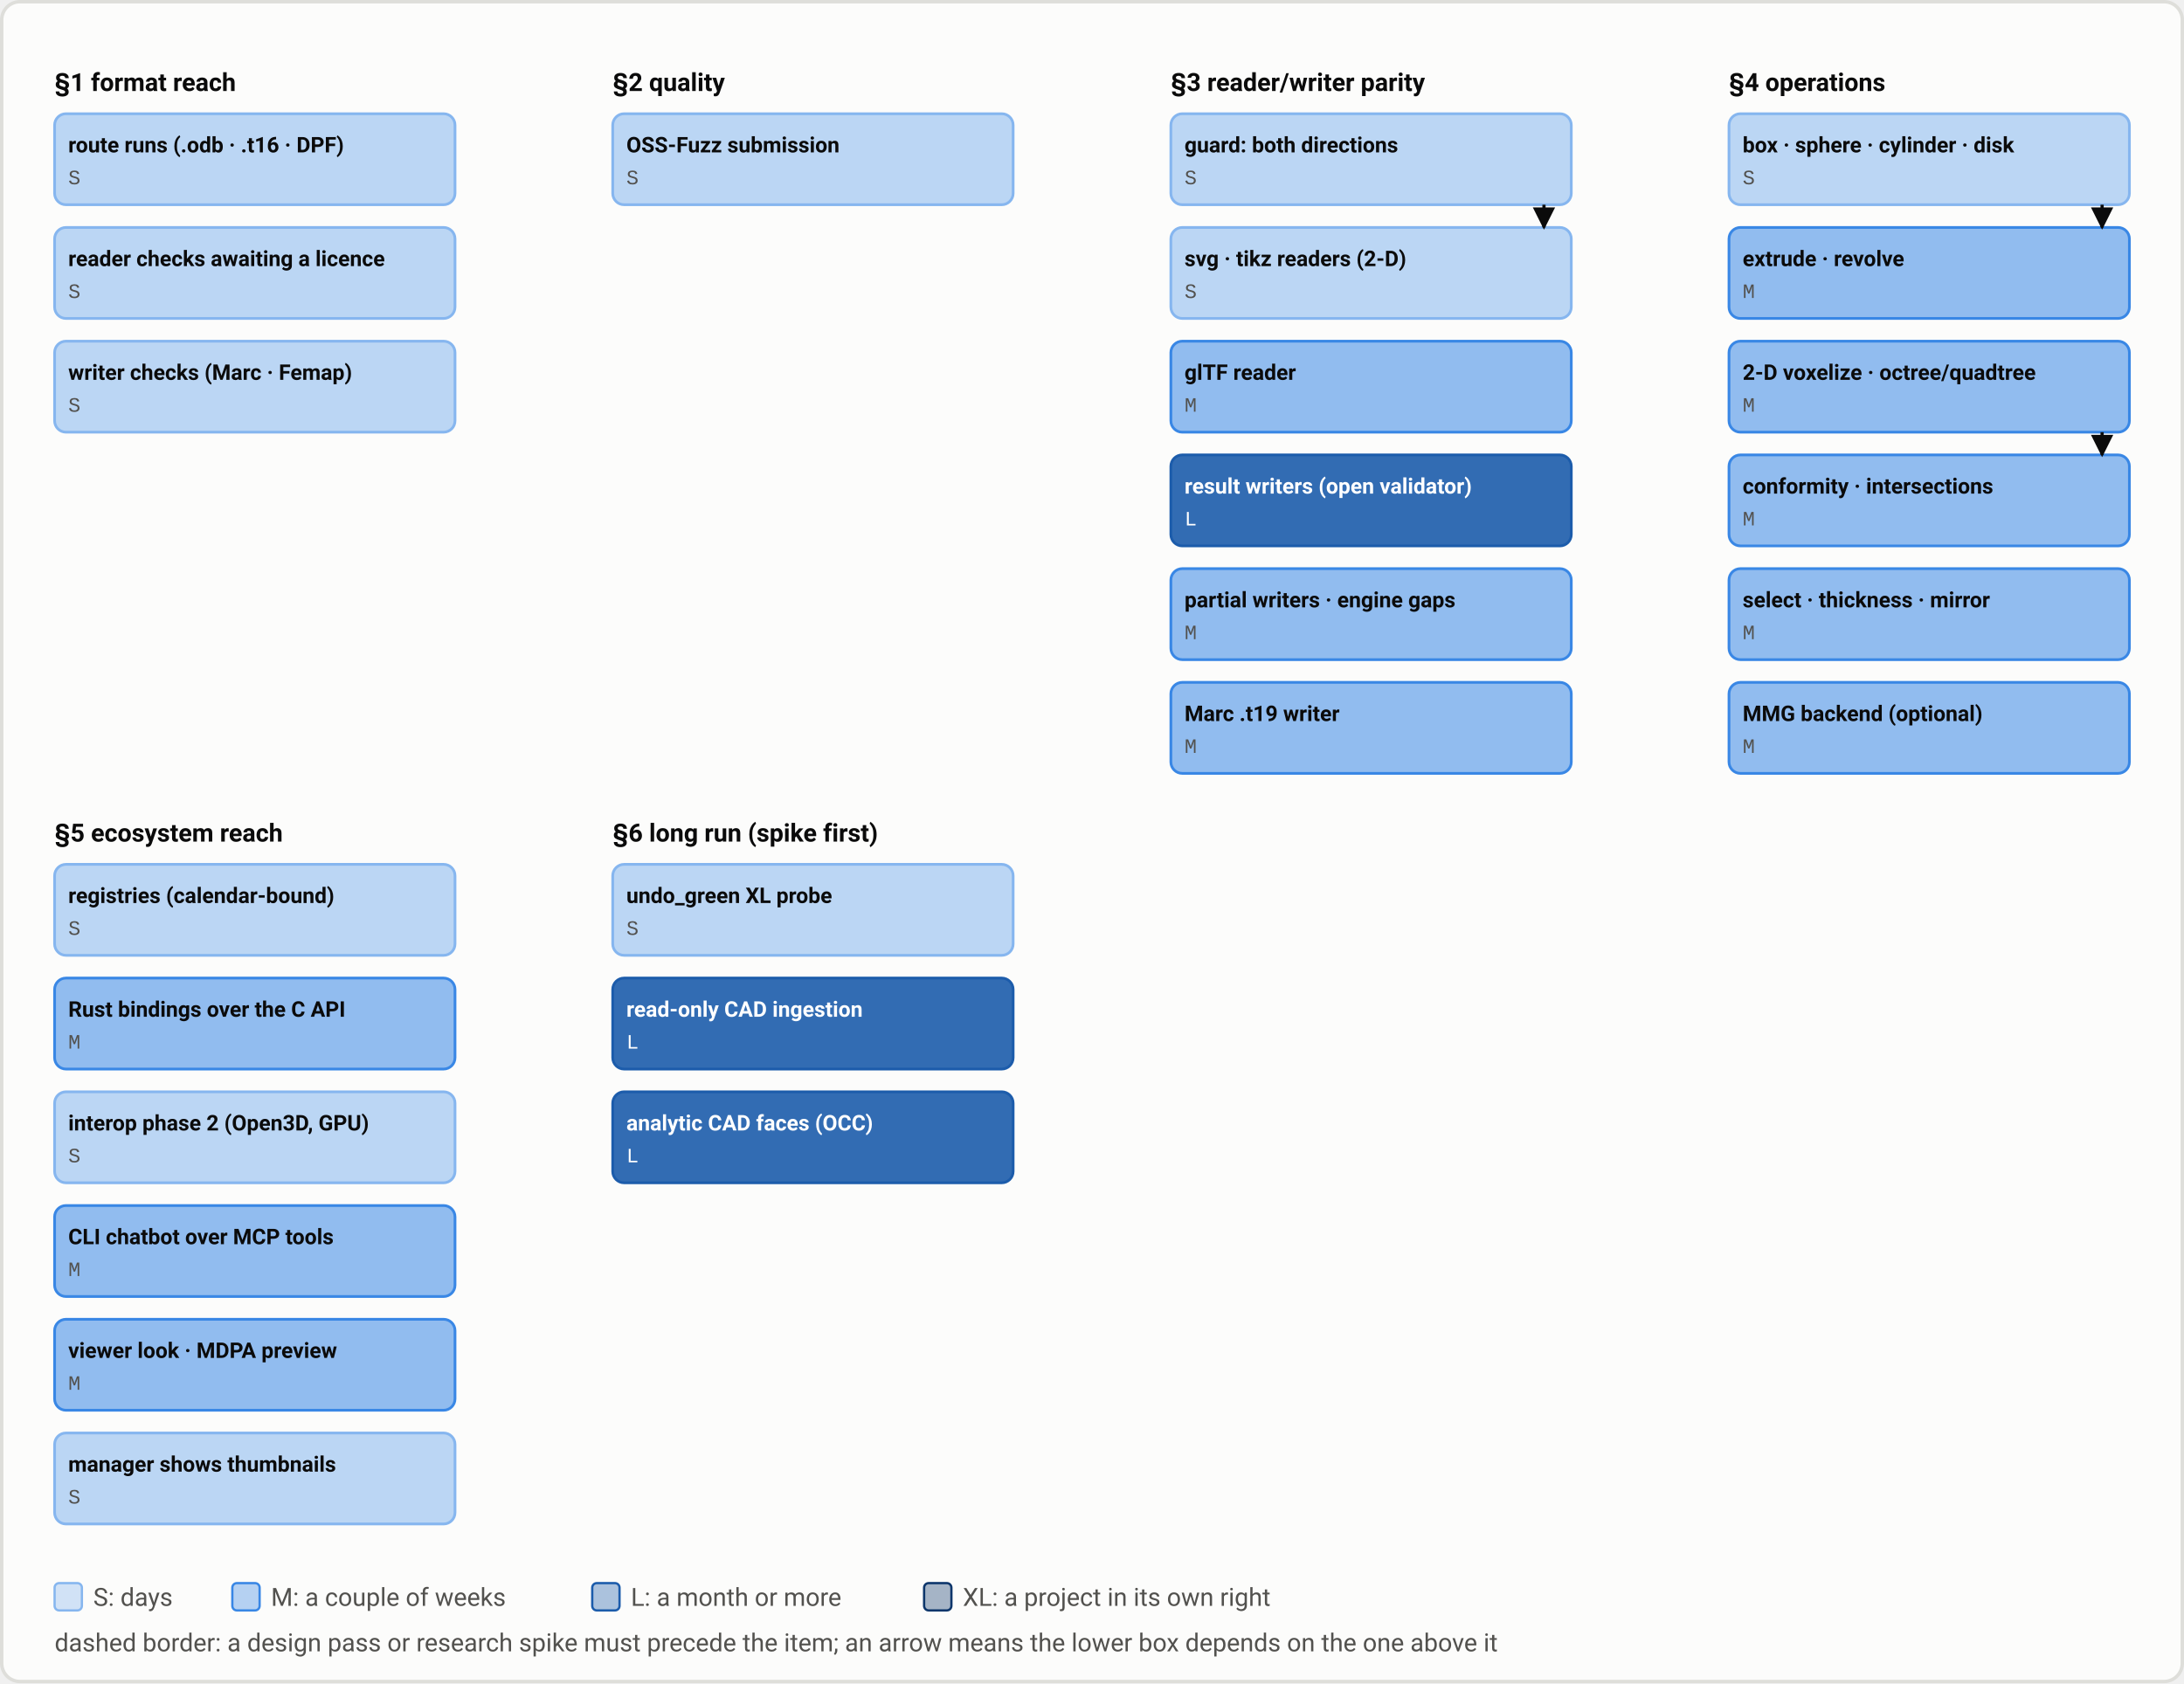
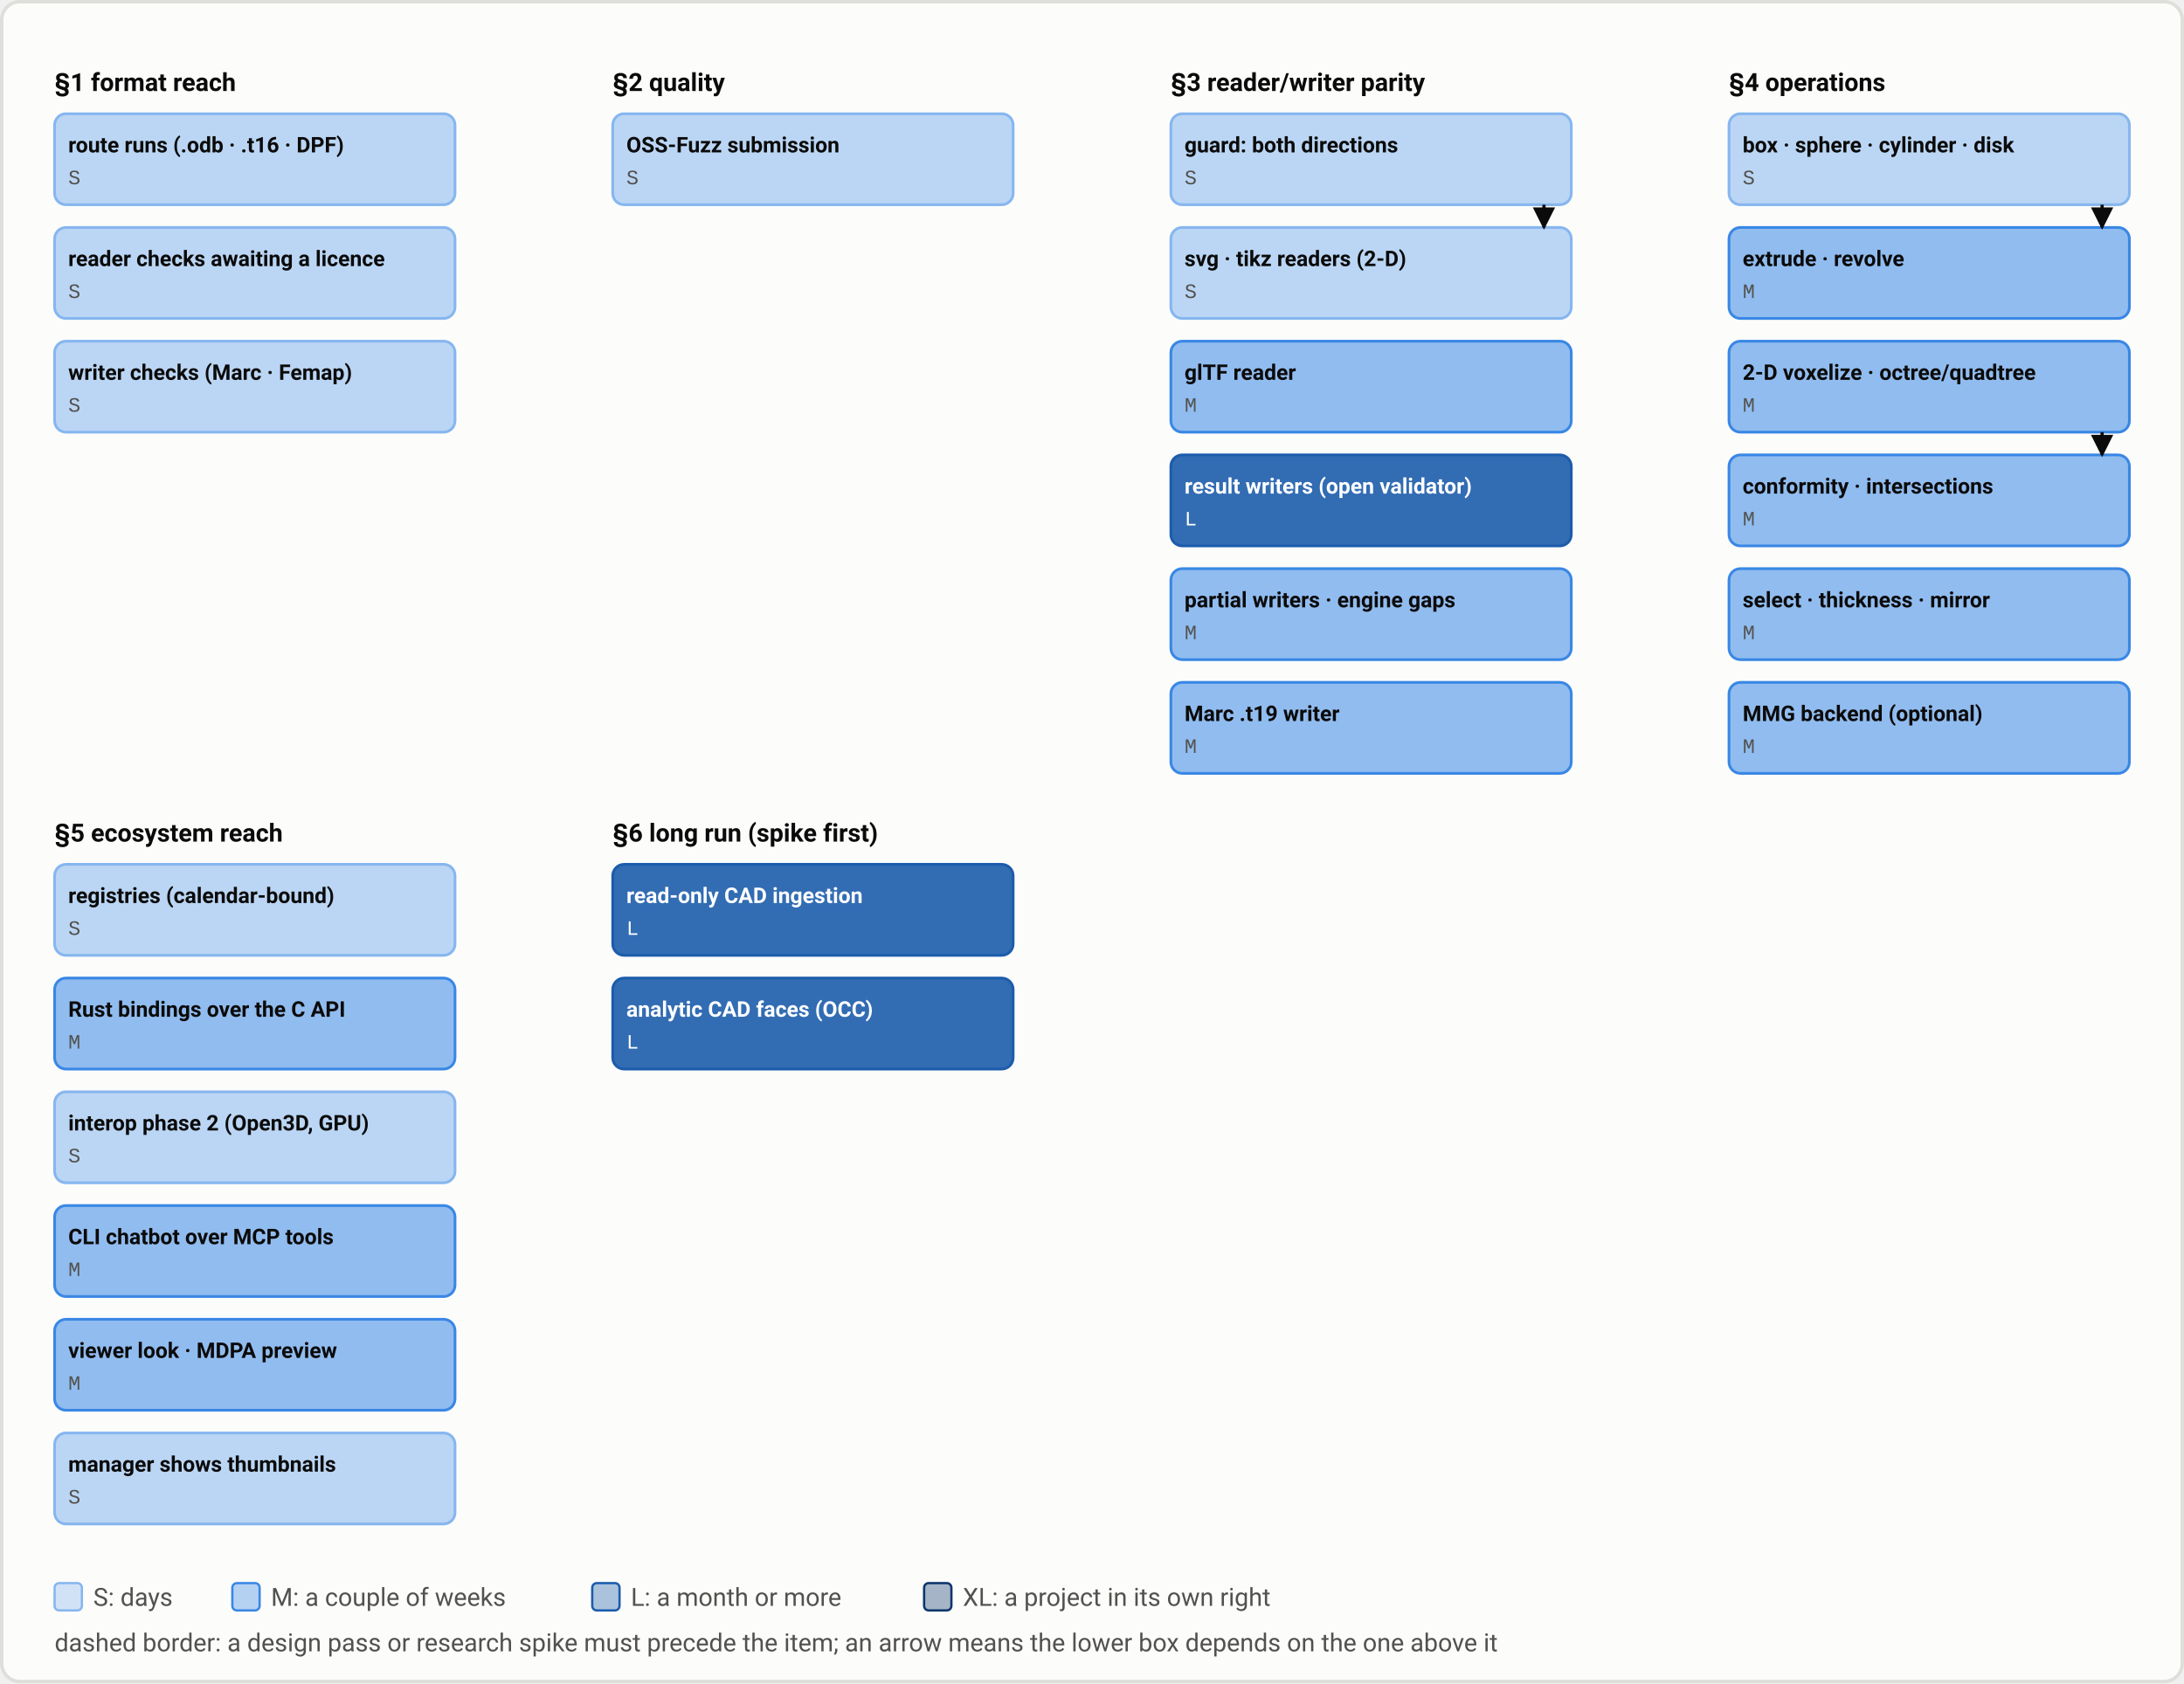
<svg xmlns="http://www.w3.org/2000/svg" viewBox="0 0 960 740" width="960" height="740" font-family="system-ui, -apple-system, 'Segoe UI', Roboto, sans-serif" role="img" aria-label="The roadmap at a glance: open items by section, in recommended order, shaded by effort">
  <defs>
    <marker id="arrow-0b0b0b" viewBox="0 0 10 10" refX="9" refY="5" markerWidth="7" markerHeight="7" orient="auto-start-reverse">
      <path d="M 0 0 L 10 5 L 0 10 z" fill="#0b0b0b" />
    </marker>
  </defs>
  <rect x="0.75" y="0.75" width="958.5" height="738.5" rx="8" fill="#fcfcfb" stroke="#dededa" stroke-width="1.5" />
  <text x="24" y="40" font-family="system-ui, -apple-system, 'Segoe UI', Roboto, sans-serif" font-size="11" font-weight="700" fill="#0b0b0b">§1 format reach</text>
  <rect x="24" y="50" width="176" height="40" rx="5" fill="#86b6ef" fill-opacity="0.55" stroke="#86b6ef" stroke-width="1.2" />
  <text x="30" y="67" font-family="system-ui, -apple-system, 'Segoe UI', Roboto, sans-serif" font-size="9.5" font-weight="600" fill="#0b0b0b">route runs (.odb · .t16 · DPF)</text>
  <text x="30" y="81" font-family="ui-monospace, SFMono-Regular, Menlo, Consolas, 'Liberation Mono', monospace" font-size="9" fill="#52514e">S</text>
  <rect x="24" y="100" width="176" height="40" rx="5" fill="#86b6ef" fill-opacity="0.55" stroke="#86b6ef" stroke-width="1.2" />
  <text x="30" y="117" font-family="system-ui, -apple-system, 'Segoe UI', Roboto, sans-serif" font-size="9.5" font-weight="600" fill="#0b0b0b">reader checks awaiting a licence</text>
  <text x="30" y="131" font-family="ui-monospace, SFMono-Regular, Menlo, Consolas, 'Liberation Mono', monospace" font-size="9" fill="#52514e">S</text>
  <rect x="24" y="150" width="176" height="40" rx="5" fill="#86b6ef" fill-opacity="0.55" stroke="#86b6ef" stroke-width="1.2" />
  <text x="30" y="167" font-family="system-ui, -apple-system, 'Segoe UI', Roboto, sans-serif" font-size="9.5" font-weight="600" fill="#0b0b0b">writer checks (Marc · Femap)</text>
  <text x="30" y="181" font-family="ui-monospace, SFMono-Regular, Menlo, Consolas, 'Liberation Mono', monospace" font-size="9" fill="#52514e">S</text>
  <text x="269.33" y="40" font-family="system-ui, -apple-system, 'Segoe UI', Roboto, sans-serif" font-size="11" font-weight="700" fill="#0b0b0b">§2 quality</text>
  <rect x="269.33" y="50" width="176" height="40" rx="5" fill="#86b6ef" fill-opacity="0.55" stroke="#86b6ef" stroke-width="1.2" />
  <text x="275.33" y="67" font-family="system-ui, -apple-system, 'Segoe UI', Roboto, sans-serif" font-size="9.5" font-weight="600" fill="#0b0b0b">OSS-Fuzz submission</text>
  <text x="275.33" y="81" font-family="ui-monospace, SFMono-Regular, Menlo, Consolas, 'Liberation Mono', monospace" font-size="9" fill="#52514e">S</text>
  <text x="514.67" y="40" font-family="system-ui, -apple-system, 'Segoe UI', Roboto, sans-serif" font-size="11" font-weight="700" fill="#0b0b0b">§3 reader/writer parity</text>
  <rect x="514.67" y="50" width="176" height="40" rx="5" fill="#86b6ef" fill-opacity="0.55" stroke="#86b6ef" stroke-width="1.2" />
  <text x="520.67" y="67" font-family="system-ui, -apple-system, 'Segoe UI', Roboto, sans-serif" font-size="9.5" font-weight="600" fill="#0b0b0b">guard: both directions</text>
  <text x="520.67" y="81" font-family="ui-monospace, SFMono-Regular, Menlo, Consolas, 'Liberation Mono', monospace" font-size="9" fill="#52514e">S</text>
  <rect x="514.67" y="100" width="176" height="40" rx="5" fill="#86b6ef" fill-opacity="0.55" stroke="#86b6ef" stroke-width="1.2" />
  <text x="520.67" y="117" font-family="system-ui, -apple-system, 'Segoe UI', Roboto, sans-serif" font-size="9.5" font-weight="600" fill="#0b0b0b">svg · tikz readers (2-D)</text>
  <text x="520.67" y="131" font-family="ui-monospace, SFMono-Regular, Menlo, Consolas, 'Liberation Mono', monospace" font-size="9" fill="#52514e">S</text>
  <rect x="514.67" y="150" width="176" height="40" rx="5" fill="#3987e5" fill-opacity="0.55" stroke="#3987e5" stroke-width="1.2" />
  <text x="520.67" y="167" font-family="system-ui, -apple-system, 'Segoe UI', Roboto, sans-serif" font-size="9.5" font-weight="600" fill="#0b0b0b">glTF reader</text>
  <text x="520.67" y="181" font-family="ui-monospace, SFMono-Regular, Menlo, Consolas, 'Liberation Mono', monospace" font-size="9" fill="#52514e">M</text>
  <rect x="514.67" y="200" width="176" height="40" rx="5" fill="#1c5cab" fill-opacity="0.9" stroke="#1c5cab" stroke-width="1.2" />
  <text x="520.67" y="217" font-family="system-ui, -apple-system, 'Segoe UI', Roboto, sans-serif" font-size="9.5" font-weight="600" fill="#ffffff">result writers (open validator)</text>
  <text x="520.67" y="231" font-family="ui-monospace, SFMono-Regular, Menlo, Consolas, 'Liberation Mono', monospace" font-size="9" fill="#ffffff">L</text>
  <rect x="514.67" y="250" width="176" height="40" rx="5" fill="#3987e5" fill-opacity="0.55" stroke="#3987e5" stroke-width="1.2" />
  <text x="520.67" y="267" font-family="system-ui, -apple-system, 'Segoe UI', Roboto, sans-serif" font-size="9.5" font-weight="600" fill="#0b0b0b">partial writers · engine gaps</text>
  <text x="520.67" y="281" font-family="ui-monospace, SFMono-Regular, Menlo, Consolas, 'Liberation Mono', monospace" font-size="9" fill="#52514e">M</text>
  <rect x="514.67" y="300" width="176" height="40" rx="5" fill="#3987e5" fill-opacity="0.55" stroke="#3987e5" stroke-width="1.2" />
  <text x="520.67" y="317" font-family="system-ui, -apple-system, 'Segoe UI', Roboto, sans-serif" font-size="9.5" font-weight="600" fill="#0b0b0b">Marc .t19 writer</text>
  <text x="520.67" y="331" font-family="ui-monospace, SFMono-Regular, Menlo, Consolas, 'Liberation Mono', monospace" font-size="9" fill="#52514e">M</text>
  <line x1="678.67" y1="90" x2="678.67" y2="100" stroke="#0b0b0b" stroke-width="1.4" marker-end="url(#arrow-0b0b0b)" />
  <text x="760" y="40" font-family="system-ui, -apple-system, 'Segoe UI', Roboto, sans-serif" font-size="11" font-weight="700" fill="#0b0b0b">§4 operations</text>
  <rect x="760" y="50" width="176" height="40" rx="5" fill="#86b6ef" fill-opacity="0.55" stroke="#86b6ef" stroke-width="1.2" />
  <text x="766" y="67" font-family="system-ui, -apple-system, 'Segoe UI', Roboto, sans-serif" font-size="9.5" font-weight="600" fill="#0b0b0b">box · sphere · cylinder · disk</text>
  <text x="766" y="81" font-family="ui-monospace, SFMono-Regular, Menlo, Consolas, 'Liberation Mono', monospace" font-size="9" fill="#52514e">S</text>
  <rect x="760" y="100" width="176" height="40" rx="5" fill="#3987e5" fill-opacity="0.55" stroke="#3987e5" stroke-width="1.2" />
  <text x="766" y="117" font-family="system-ui, -apple-system, 'Segoe UI', Roboto, sans-serif" font-size="9.5" font-weight="600" fill="#0b0b0b">extrude · revolve</text>
  <text x="766" y="131" font-family="ui-monospace, SFMono-Regular, Menlo, Consolas, 'Liberation Mono', monospace" font-size="9" fill="#52514e">M</text>
  <rect x="760" y="150" width="176" height="40" rx="5" fill="#3987e5" fill-opacity="0.55" stroke="#3987e5" stroke-width="1.2" />
  <text x="766" y="167" font-family="system-ui, -apple-system, 'Segoe UI', Roboto, sans-serif" font-size="9.5" font-weight="600" fill="#0b0b0b">2-D voxelize · octree/quadtree</text>
  <text x="766" y="181" font-family="ui-monospace, SFMono-Regular, Menlo, Consolas, 'Liberation Mono', monospace" font-size="9" fill="#52514e">M</text>
  <rect x="760" y="200" width="176" height="40" rx="5" fill="#3987e5" fill-opacity="0.55" stroke="#3987e5" stroke-width="1.2" />
  <text x="766" y="217" font-family="system-ui, -apple-system, 'Segoe UI', Roboto, sans-serif" font-size="9.5" font-weight="600" fill="#0b0b0b">conformity · intersections</text>
  <text x="766" y="231" font-family="ui-monospace, SFMono-Regular, Menlo, Consolas, 'Liberation Mono', monospace" font-size="9" fill="#52514e">M</text>
  <rect x="760" y="250" width="176" height="40" rx="5" fill="#3987e5" fill-opacity="0.55" stroke="#3987e5" stroke-width="1.2" />
  <text x="766" y="267" font-family="system-ui, -apple-system, 'Segoe UI', Roboto, sans-serif" font-size="9.5" font-weight="600" fill="#0b0b0b">select · thickness · mirror</text>
  <text x="766" y="281" font-family="ui-monospace, SFMono-Regular, Menlo, Consolas, 'Liberation Mono', monospace" font-size="9" fill="#52514e">M</text>
  <rect x="760" y="300" width="176" height="40" rx="5" fill="#3987e5" fill-opacity="0.55" stroke="#3987e5" stroke-width="1.2" />
  <text x="766" y="317" font-family="system-ui, -apple-system, 'Segoe UI', Roboto, sans-serif" font-size="9.5" font-weight="600" fill="#0b0b0b">MMG backend (optional)</text>
  <text x="766" y="331" font-family="ui-monospace, SFMono-Regular, Menlo, Consolas, 'Liberation Mono', monospace" font-size="9" fill="#52514e">M</text>
  <line x1="924" y1="90" x2="924" y2="100" stroke="#0b0b0b" stroke-width="1.4" marker-end="url(#arrow-0b0b0b)" />
  <line x1="924" y1="190" x2="924" y2="200" stroke="#0b0b0b" stroke-width="1.4" marker-end="url(#arrow-0b0b0b)" />
  <text x="24" y="370" font-family="system-ui, -apple-system, 'Segoe UI', Roboto, sans-serif" font-size="11" font-weight="700" fill="#0b0b0b">§5 ecosystem reach</text>
  <rect x="24" y="380" width="176" height="40" rx="5" fill="#86b6ef" fill-opacity="0.55" stroke="#86b6ef" stroke-width="1.2" />
  <text x="30" y="397" font-family="system-ui, -apple-system, 'Segoe UI', Roboto, sans-serif" font-size="9.5" font-weight="600" fill="#0b0b0b">registries (calendar-bound)</text>
  <text x="30" y="411" font-family="ui-monospace, SFMono-Regular, Menlo, Consolas, 'Liberation Mono', monospace" font-size="9" fill="#52514e">S</text>
  <rect x="24" y="430" width="176" height="40" rx="5" fill="#3987e5" fill-opacity="0.55" stroke="#3987e5" stroke-width="1.2" />
  <text x="30" y="447" font-family="system-ui, -apple-system, 'Segoe UI', Roboto, sans-serif" font-size="9.5" font-weight="600" fill="#0b0b0b">Rust bindings over the C API</text>
  <text x="30" y="461" font-family="ui-monospace, SFMono-Regular, Menlo, Consolas, 'Liberation Mono', monospace" font-size="9" fill="#52514e">M</text>
  <rect x="24" y="480" width="176" height="40" rx="5" fill="#86b6ef" fill-opacity="0.55" stroke="#86b6ef" stroke-width="1.2" />
  <text x="30" y="497" font-family="system-ui, -apple-system, 'Segoe UI', Roboto, sans-serif" font-size="9.5" font-weight="600" fill="#0b0b0b">interop phase 2 (Open3D, GPU)</text>
  <text x="30" y="511" font-family="ui-monospace, SFMono-Regular, Menlo, Consolas, 'Liberation Mono', monospace" font-size="9" fill="#52514e">S</text>
  <rect x="24" y="530" width="176" height="40" rx="5" fill="#3987e5" fill-opacity="0.55" stroke="#3987e5" stroke-width="1.2" />
  <text x="30" y="547" font-family="system-ui, -apple-system, 'Segoe UI', Roboto, sans-serif" font-size="9.5" font-weight="600" fill="#0b0b0b">CLI chatbot over MCP tools</text>
  <text x="30" y="561" font-family="ui-monospace, SFMono-Regular, Menlo, Consolas, 'Liberation Mono', monospace" font-size="9" fill="#52514e">M</text>
  <rect x="24" y="580" width="176" height="40" rx="5" fill="#3987e5" fill-opacity="0.55" stroke="#3987e5" stroke-width="1.2" />
  <text x="30" y="597" font-family="system-ui, -apple-system, 'Segoe UI', Roboto, sans-serif" font-size="9.5" font-weight="600" fill="#0b0b0b">viewer look · MDPA preview</text>
  <text x="30" y="611" font-family="ui-monospace, SFMono-Regular, Menlo, Consolas, 'Liberation Mono', monospace" font-size="9" fill="#52514e">M</text>
  <rect x="24" y="630" width="176" height="40" rx="5" fill="#86b6ef" fill-opacity="0.55" stroke="#86b6ef" stroke-width="1.2" />
  <text x="30" y="647" font-family="system-ui, -apple-system, 'Segoe UI', Roboto, sans-serif" font-size="9.5" font-weight="600" fill="#0b0b0b">manager shows thumbnails</text>
  <text x="30" y="661" font-family="ui-monospace, SFMono-Regular, Menlo, Consolas, 'Liberation Mono', monospace" font-size="9" fill="#52514e">S</text>
  <text x="269.33" y="370" font-family="system-ui, -apple-system, 'Segoe UI', Roboto, sans-serif" font-size="11" font-weight="700" fill="#0b0b0b">§6 long run (spike first)</text>
-   <rect x="269.33" y="380" width="176" height="40" rx="5" fill="#86b6ef" fill-opacity="0.55" stroke="#86b6ef" stroke-width="1.2" />
-   <text x="275.33" y="397" font-family="system-ui, -apple-system, 'Segoe UI', Roboto, sans-serif" font-size="9.5" font-weight="600" fill="#0b0b0b">undo_green XL probe</text>
-   <text x="275.33" y="411" font-family="ui-monospace, SFMono-Regular, Menlo, Consolas, 'Liberation Mono', monospace" font-size="9" fill="#52514e">S</text>
+   <rect x="269.33" y="380" width="176" height="40" rx="5" fill="#1c5cab" fill-opacity="0.9" stroke="#1c5cab" stroke-width="1.2" />
+   <text x="275.33" y="397" font-family="system-ui, -apple-system, 'Segoe UI', Roboto, sans-serif" font-size="9.5" font-weight="600" fill="#ffffff">read-only CAD ingestion</text>
+   <text x="275.33" y="411" font-family="ui-monospace, SFMono-Regular, Menlo, Consolas, 'Liberation Mono', monospace" font-size="9" fill="#ffffff">L</text>
  <rect x="269.33" y="430" width="176" height="40" rx="5" fill="#1c5cab" fill-opacity="0.9" stroke="#1c5cab" stroke-width="1.2" />
-   <text x="275.33" y="447" font-family="system-ui, -apple-system, 'Segoe UI', Roboto, sans-serif" font-size="9.5" font-weight="600" fill="#ffffff">read-only CAD ingestion</text>
+   <text x="275.33" y="447" font-family="system-ui, -apple-system, 'Segoe UI', Roboto, sans-serif" font-size="9.5" font-weight="600" fill="#ffffff">analytic CAD faces (OCC)</text>
  <text x="275.33" y="461" font-family="ui-monospace, SFMono-Regular, Menlo, Consolas, 'Liberation Mono', monospace" font-size="9" fill="#ffffff">L</text>
-   <rect x="269.33" y="480" width="176" height="40" rx="5" fill="#1c5cab" fill-opacity="0.9" stroke="#1c5cab" stroke-width="1.2" />
-   <text x="275.33" y="497" font-family="system-ui, -apple-system, 'Segoe UI', Roboto, sans-serif" font-size="9.5" font-weight="600" fill="#ffffff">analytic CAD faces (OCC)</text>
-   <text x="275.33" y="511" font-family="ui-monospace, SFMono-Regular, Menlo, Consolas, 'Liberation Mono', monospace" font-size="9" fill="#ffffff">L</text>
  <rect x="24" y="696" width="12" height="12" rx="2" fill="#86b6ef" fill-opacity="0.36" stroke="#86b6ef" stroke-width="1" />
  <text x="41" y="706" font-family="system-ui, -apple-system, 'Segoe UI', Roboto, sans-serif" font-size="11" fill="#52514e">S: days</text>
  <rect x="102.12" y="696" width="12" height="12" rx="2" fill="#3987e5" fill-opacity="0.36" stroke="#3987e5" stroke-width="1" />
  <text x="119.12" y="706" font-family="system-ui, -apple-system, 'Segoe UI', Roboto, sans-serif" font-size="11" fill="#52514e">M: a couple of weeks</text>
  <rect x="260.32" y="696" width="12" height="12" rx="2" fill="#1c5cab" fill-opacity="0.36" stroke="#1c5cab" stroke-width="1" />
  <text x="277.32" y="706" font-family="system-ui, -apple-system, 'Segoe UI', Roboto, sans-serif" font-size="11" fill="#52514e">L: a month or more</text>
  <rect x="406.2" y="696" width="12" height="12" rx="2" fill="#0d366b" fill-opacity="0.36" stroke="#0d366b" stroke-width="1" />
  <text x="423.2" y="706" font-family="system-ui, -apple-system, 'Segoe UI', Roboto, sans-serif" font-size="11" fill="#52514e">XL: a project in its own right</text>
  <text x="24" y="726" font-family="system-ui, -apple-system, 'Segoe UI', Roboto, sans-serif" font-size="11" fill="#52514e">dashed border: a design pass or research spike must precede the item; an arrow means the lower box depends on the one above it</text>
</svg>
